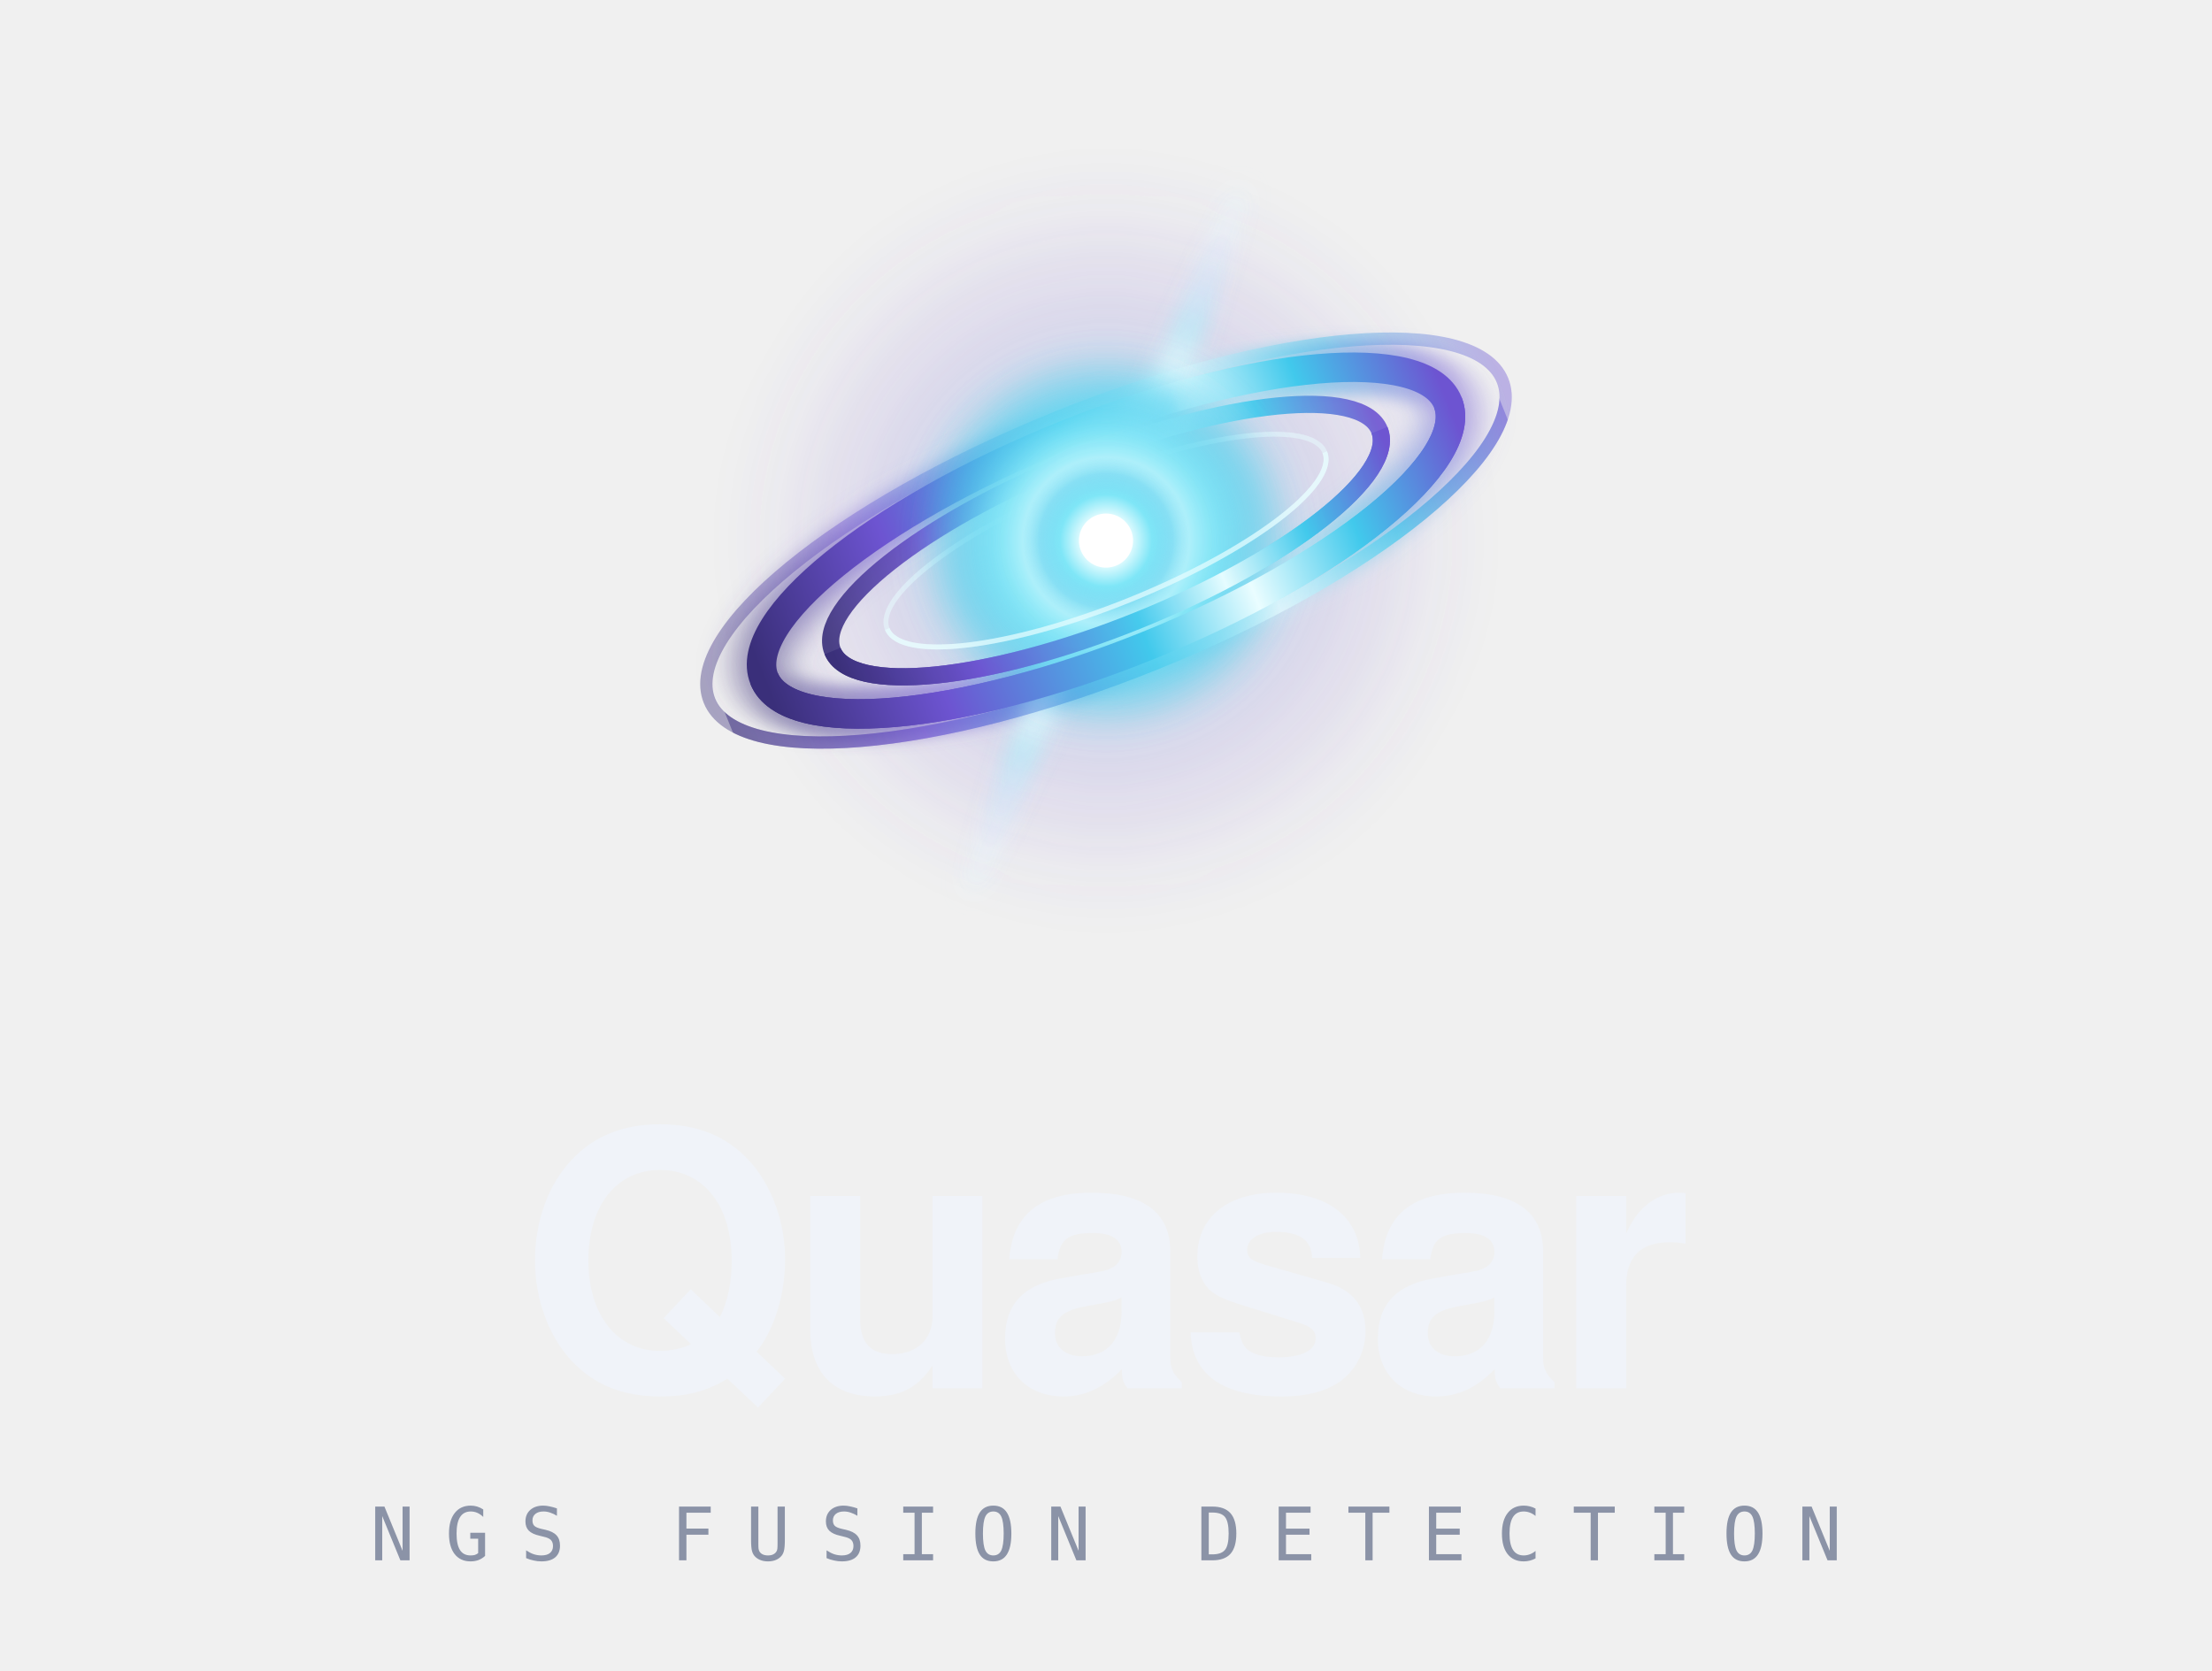
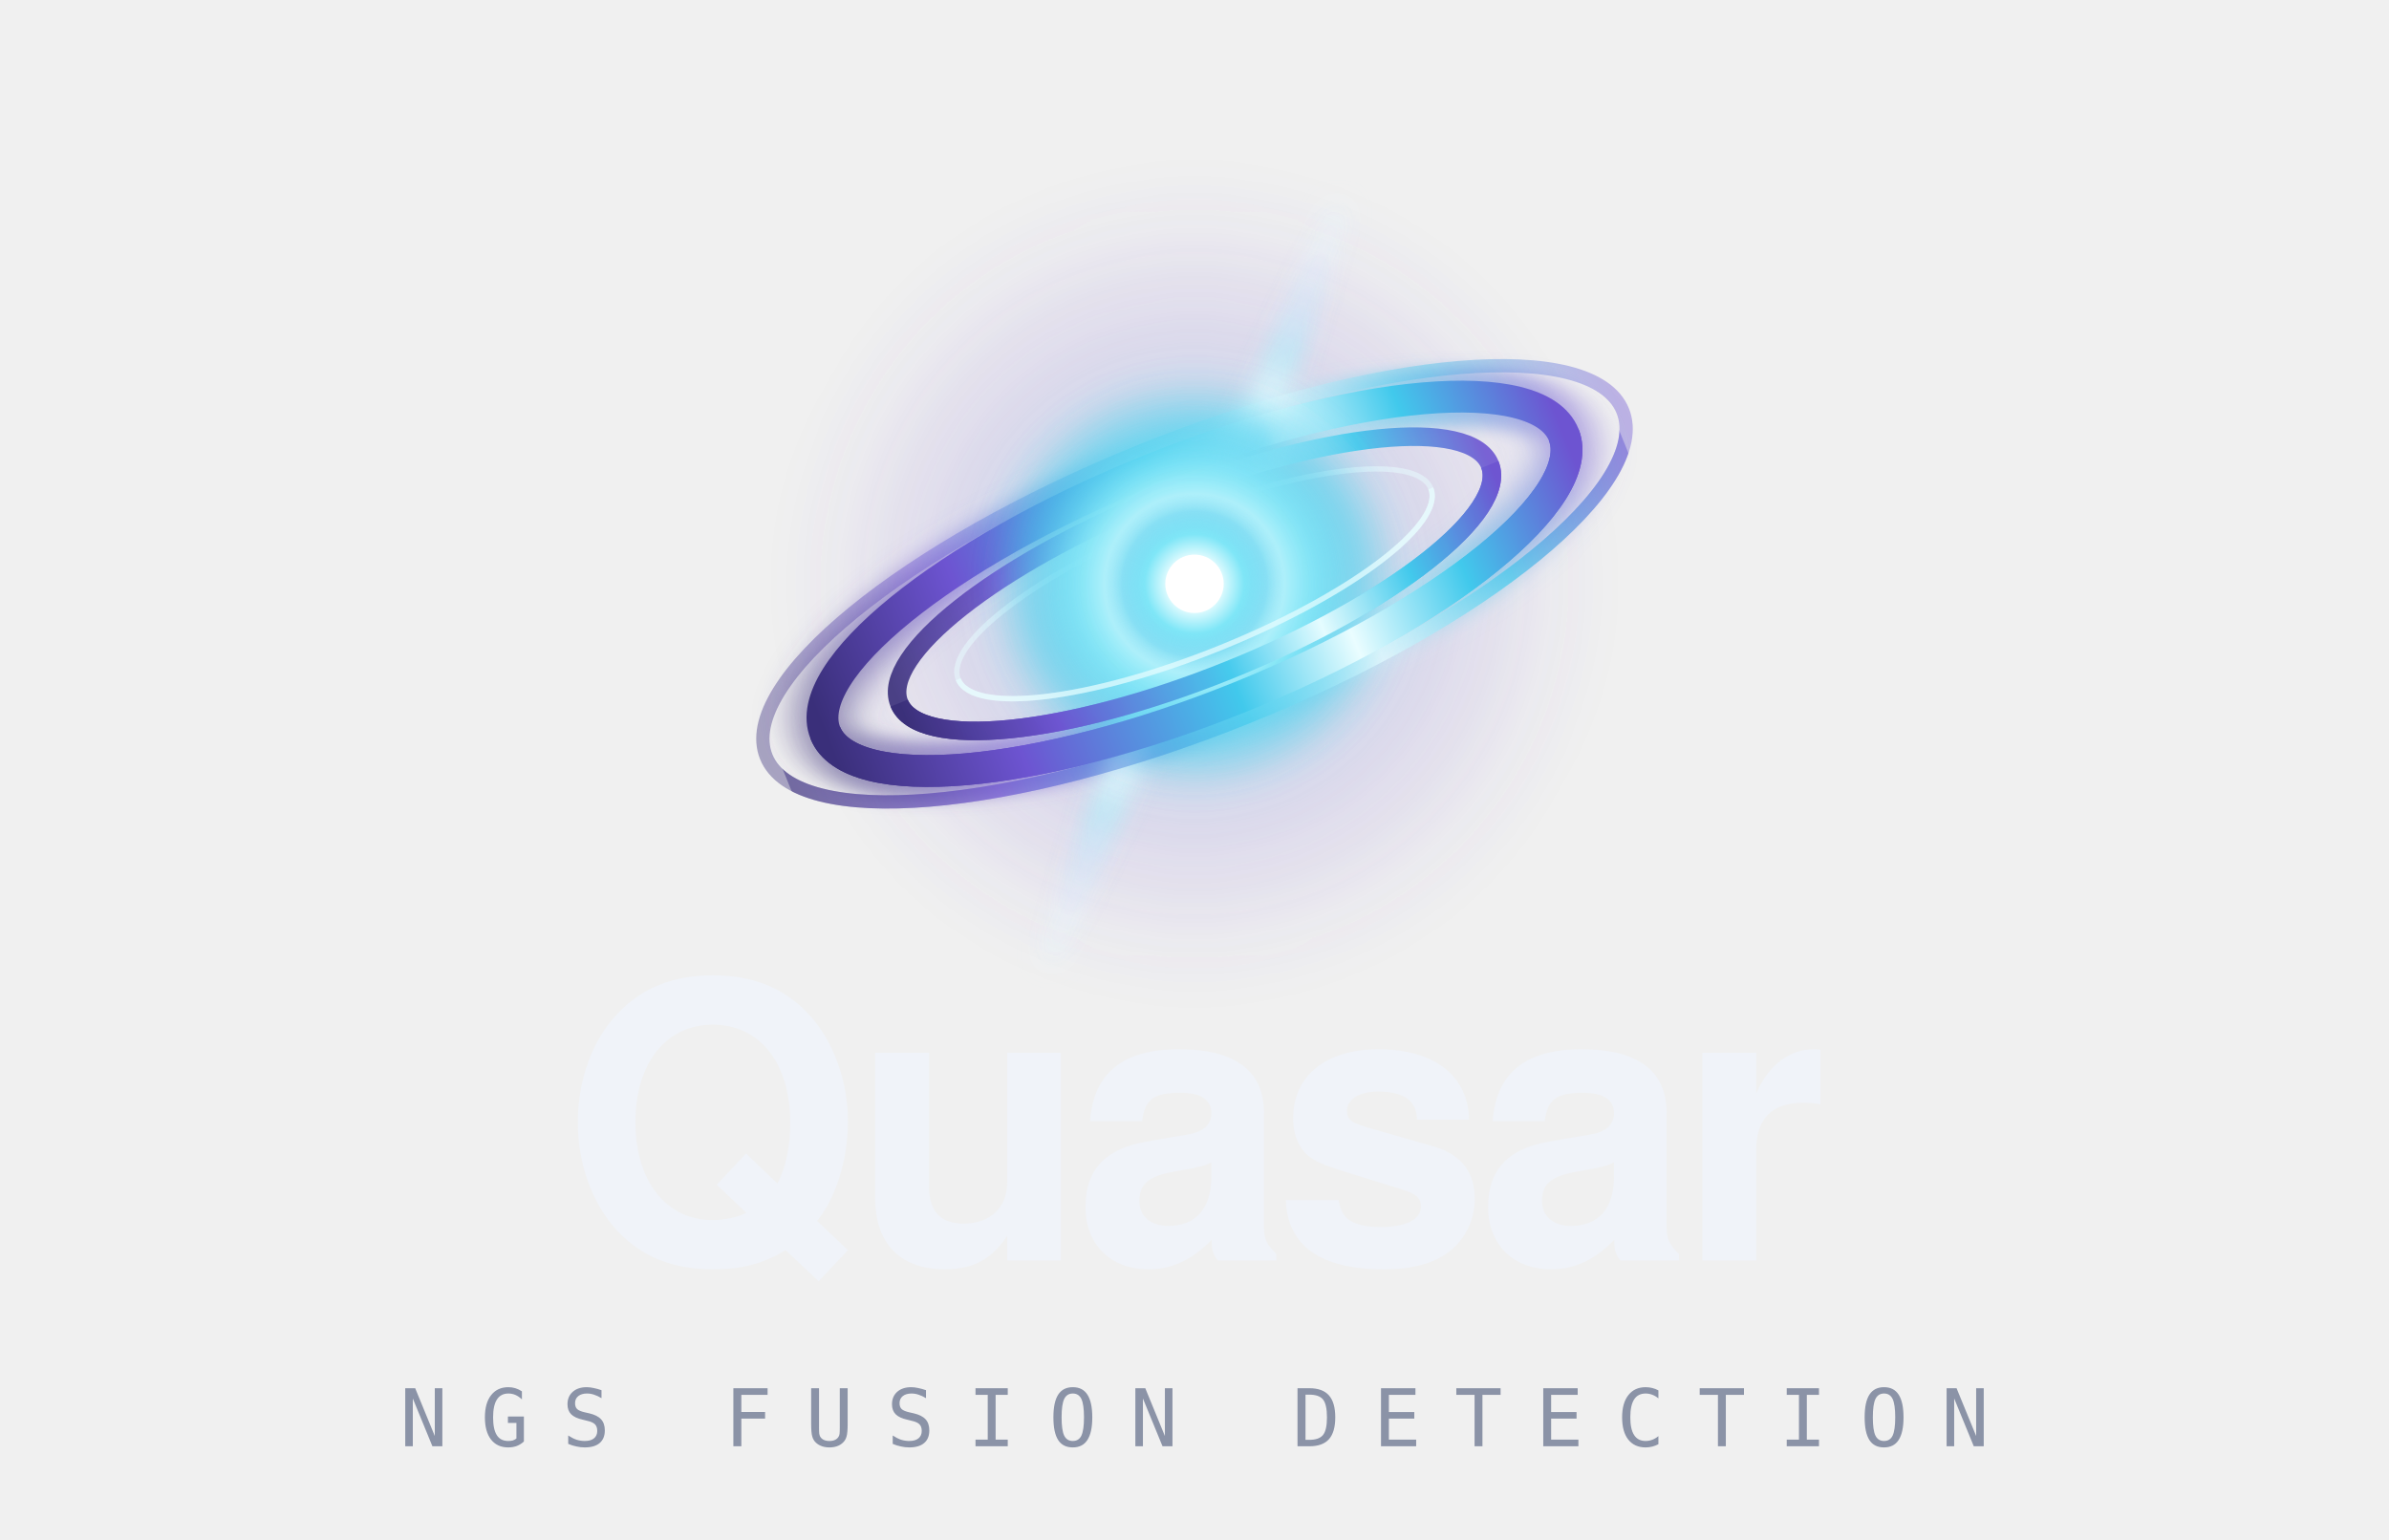
- <svg xmlns="http://www.w3.org/2000/svg" width="360" height="272" viewBox="0 0 360 272" fill="none">
+ <svg xmlns="http://www.w3.org/2000/svg" width="360" height="232" viewBox="0 0 360 232" fill="none">
  <defs>
    <radialGradient id="halo" cx="50%" cy="50%" r="50%">
      <stop offset="0" stop-color="#d4f7ff" stop-opacity="0.7" />
      <stop offset="0.32" stop-color="#41c9ec" stop-opacity="0.32" />
      <stop offset="0.62" stop-color="#6d54d1" stop-opacity="0.15" />
      <stop offset="1" stop-color="#6d54d1" stop-opacity="0" />
    </radialGradient>
    <linearGradient id="disk" x1="0" y1="0" x2="1" y2="0">
      <stop offset="0" stop-color="#3a2f7a" />
      <stop offset="0.22" stop-color="#6d54d1" />
      <stop offset="0.5" stop-color="#41c9ec" />
      <stop offset="0.66" stop-color="#eafdff" />
      <stop offset="0.82" stop-color="#41c9ec" />
      <stop offset="1" stop-color="#6d54d1" />
    </linearGradient>
    <radialGradient id="core" cx="50%" cy="50%" r="50%">
      <stop offset="0" stop-color="#ffffff" />
      <stop offset="0.28" stop-color="#eafdff" />
      <stop offset="0.55" stop-color="#7fe6f7" />
      <stop offset="0.8" stop-color="#41c9ec" stop-opacity="0.5" />
      <stop offset="1" stop-color="#41c9ec" stop-opacity="0" />
    </radialGradient>
    <linearGradient id="jet" x1="0" y1="0" x2="0" y2="1">
      <stop offset="0" stop-color="#b388ff" stop-opacity="0" />
      <stop offset="0.4" stop-color="#7fe6f7" stop-opacity="0.85" />
      <stop offset="0.5" stop-color="#ffffff" stop-opacity="0.95" />
      <stop offset="0.6" stop-color="#7fe6f7" stop-opacity="0.85" />
      <stop offset="1" stop-color="#b388ff" stop-opacity="0" />
    </linearGradient>
    <filter id="soft" x="-60%" y="-60%" width="220%" height="220%">
      <feGaussianBlur stdDeviation="5" />
    </filter>
    <filter id="big" x="-80%" y="-80%" width="260%" height="260%">
      <feGaussianBlur stdDeviation="11" />
    </filter>
    <clipPath id="front">
      <rect x="30" y="200" width="340" height="190" />
    </clipPath>
  </defs>
  <g transform="translate(100 8) scale(0.4)">
    <circle cx="200" cy="200" r="150" fill="url(#halo)" filter="url(#big)" />
    <g transform="rotate(-22 200 200)">
      <ellipse cx="200" cy="200" rx="174" ry="54" fill="none" stroke="url(#disk)" stroke-width="5" opacity="0.4" />
      <ellipse cx="200" cy="200" rx="150" ry="46" fill="none" stroke="url(#disk)" stroke-width="22" opacity="0.5" filter="url(#soft)" />
      <ellipse cx="200" cy="200" rx="150" ry="46" fill="none" stroke="url(#disk)" stroke-width="12" />
      <ellipse cx="200" cy="200" rx="120" ry="35" fill="none" stroke="url(#disk)" stroke-width="7" opacity="0.9" />
      <ellipse cx="200" cy="200" rx="96" ry="26" fill="none" stroke="#e8fdff" stroke-width="2" opacity="0.5" />
    </g>
    <g filter="url(#soft)" opacity="0.95">
      <path d="M212 195 L256 56 L188 205 Z" fill="url(#jet)" />
      <path d="M188 205 L144 344 L212 195 Z" fill="url(#jet)" />
    </g>
    <line x1="146" y1="340" x2="254" y2="60" stroke="#eafdff" stroke-width="3.5" stroke-linecap="round" opacity="0.9" filter="url(#soft)" />
    <circle cx="200" cy="200" r="78" fill="url(#core)" filter="url(#soft)" />
    <circle cx="200" cy="200" r="34" fill="url(#core)" />
    <circle cx="200" cy="200" r="11" fill="#ffffff" />
    <g transform="rotate(-22 200 200)" clip-path="url(#front)">
      <ellipse cx="200" cy="200" rx="174" ry="54" fill="none" stroke="url(#disk)" stroke-width="5" opacity="0.5" />
      <ellipse cx="200" cy="200" rx="150" ry="46" fill="none" stroke="url(#disk)" stroke-width="12" />
      <ellipse cx="200" cy="200" rx="120" ry="35" fill="none" stroke="url(#disk)" stroke-width="7" opacity="0.95" />
      <ellipse cx="200" cy="200" rx="96" ry="26" fill="none" stroke="#e8fdff" stroke-width="2" opacity="0.7" />
    </g>
  </g>
-   <text x="180" y="226" text-anchor="middle" font-family="'Sora','Segoe UI',system-ui,-apple-system,Helvetica,Arial,sans-serif" font-weight="600" font-size="58" letter-spacing="-2" fill="#f0f3f9">Quasar</text>
-   <text x="180" y="254" text-anchor="middle" font-family="'IBM Plex Mono',ui-monospace,Menlo,Consolas,monospace" font-weight="500" font-size="12" letter-spacing="5" fill="#8b93a7">NGS FUSION DETECTION</text>
+   <text x="180" y="190" text-anchor="middle" font-family="'Sora','Segoe UI',system-ui,-apple-system,Helvetica,Arial,sans-serif" font-weight="600" font-size="58" letter-spacing="-2" fill="#f0f3f9">Quasar</text>
+   <text x="180" y="218" text-anchor="middle" font-family="'IBM Plex Mono',ui-monospace,Menlo,Consolas,monospace" font-weight="500" font-size="12" letter-spacing="5" fill="#8b93a7">NGS FUSION DETECTION</text>
</svg>
